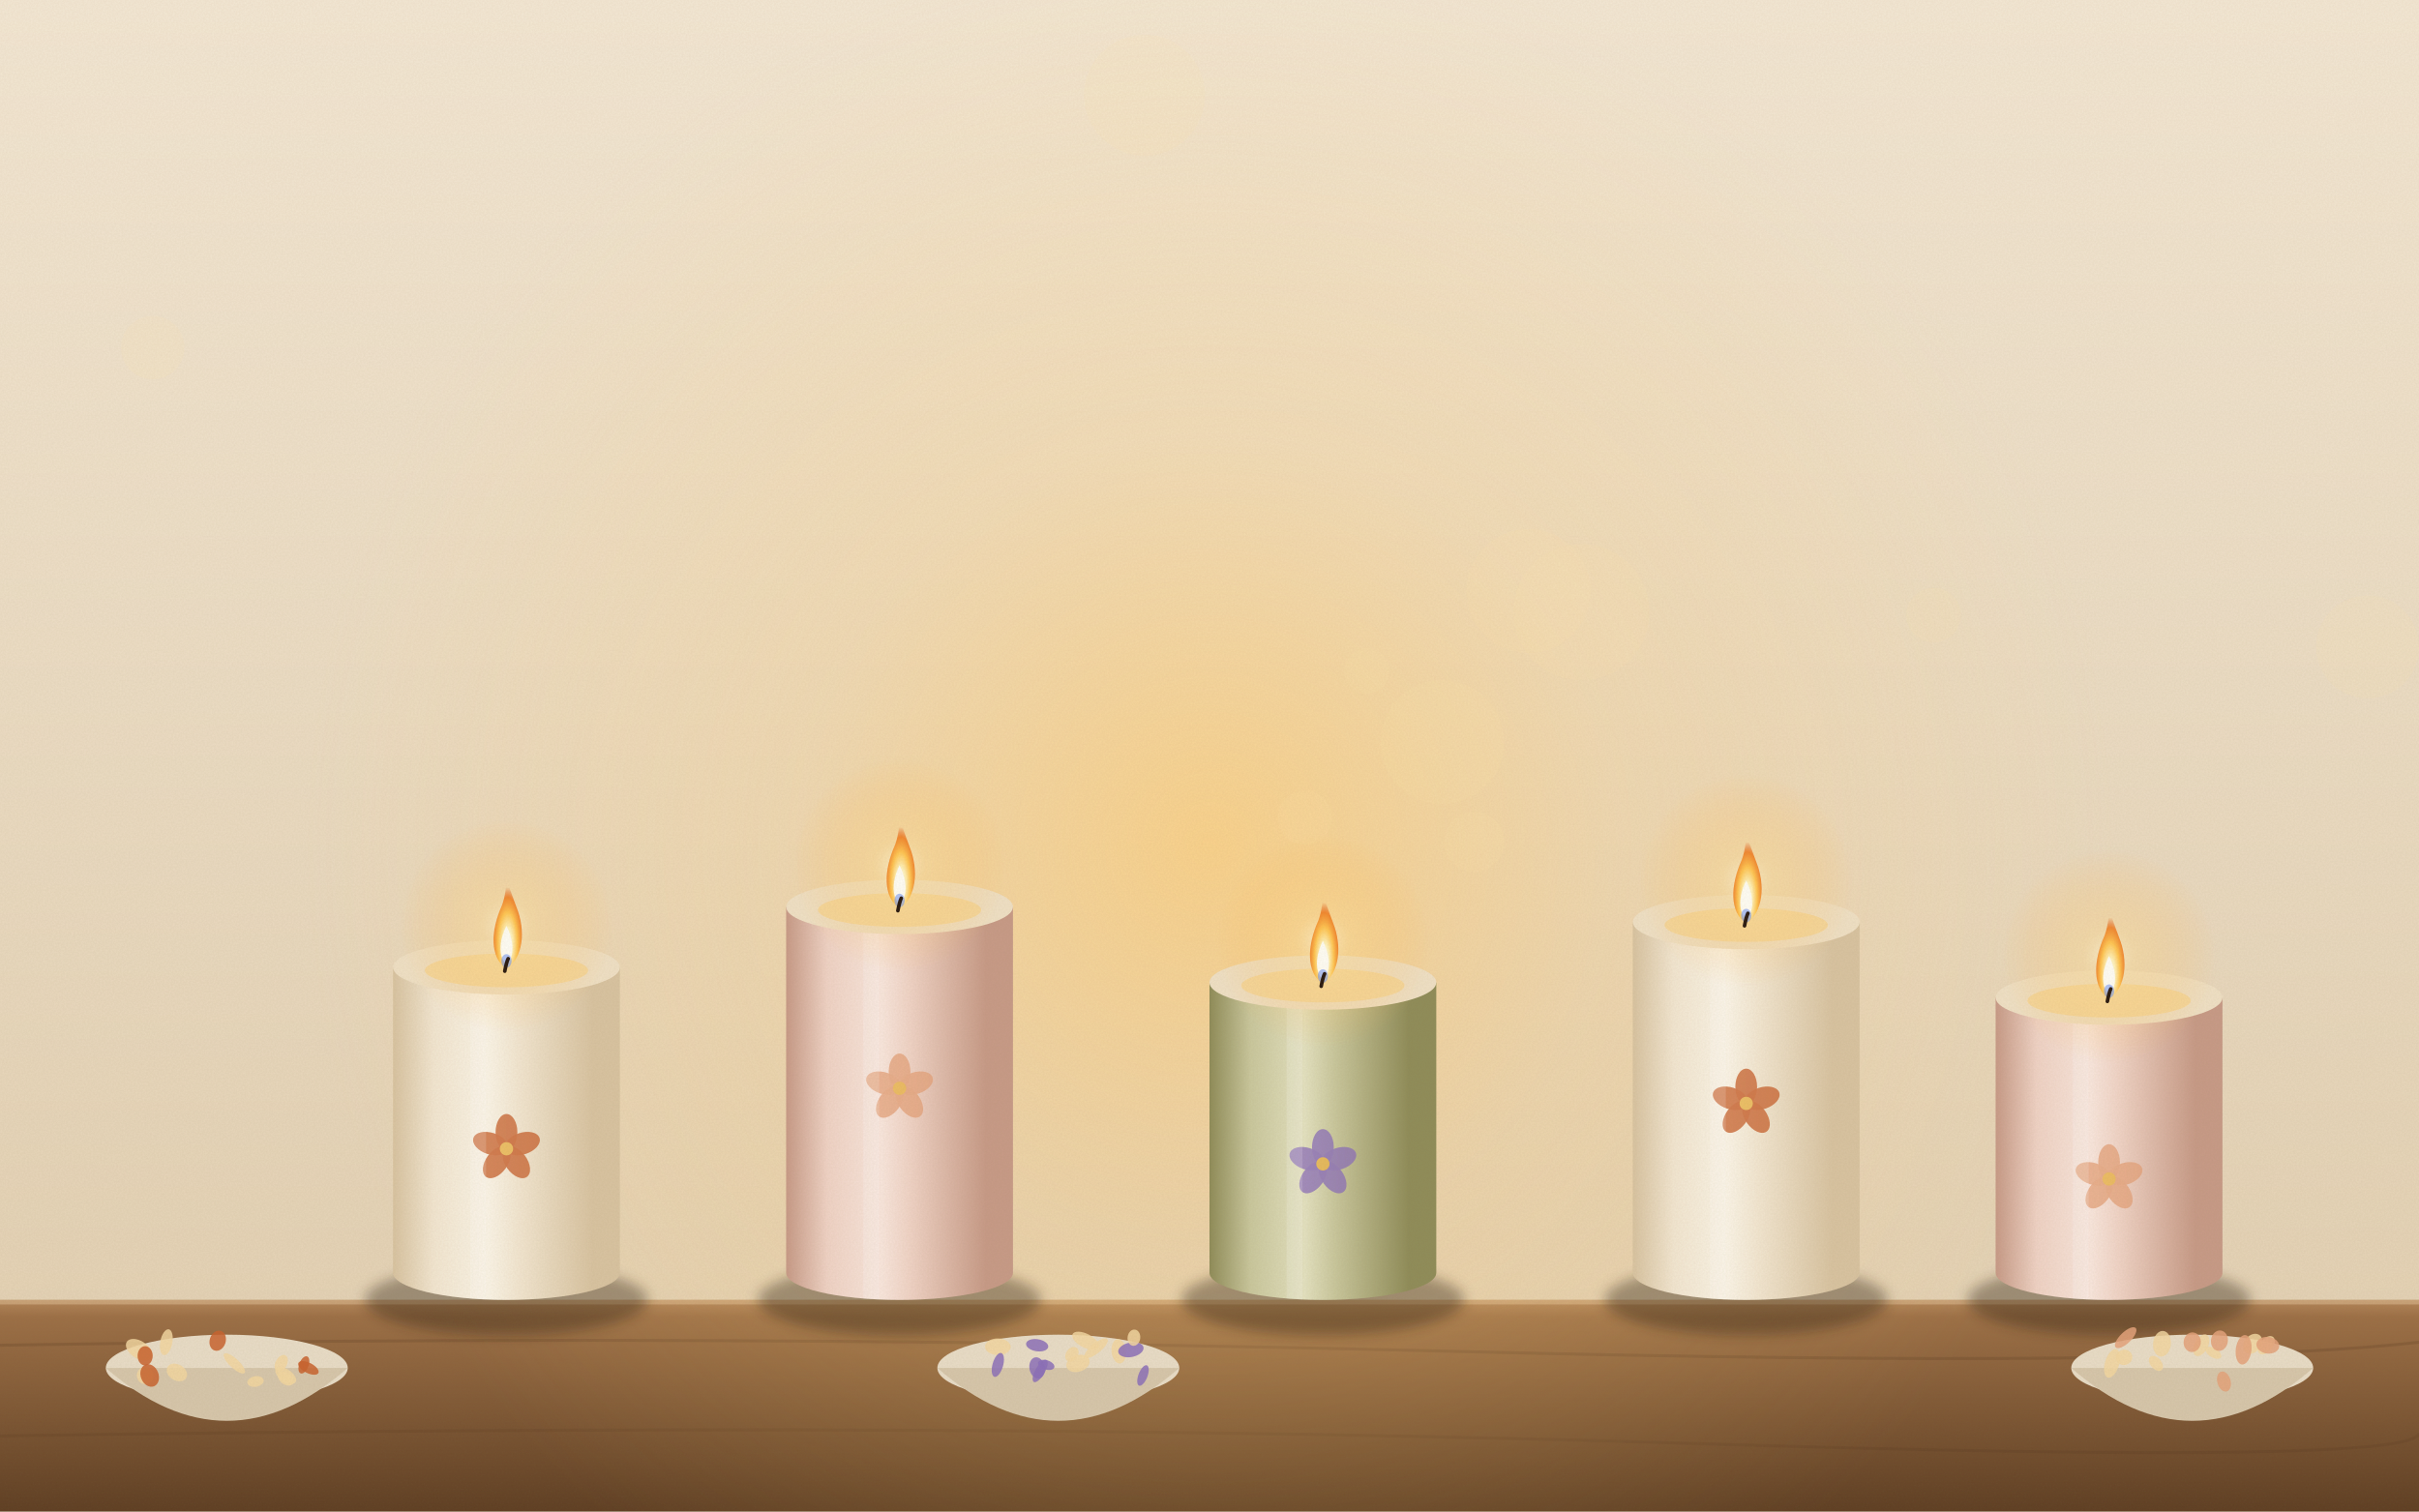
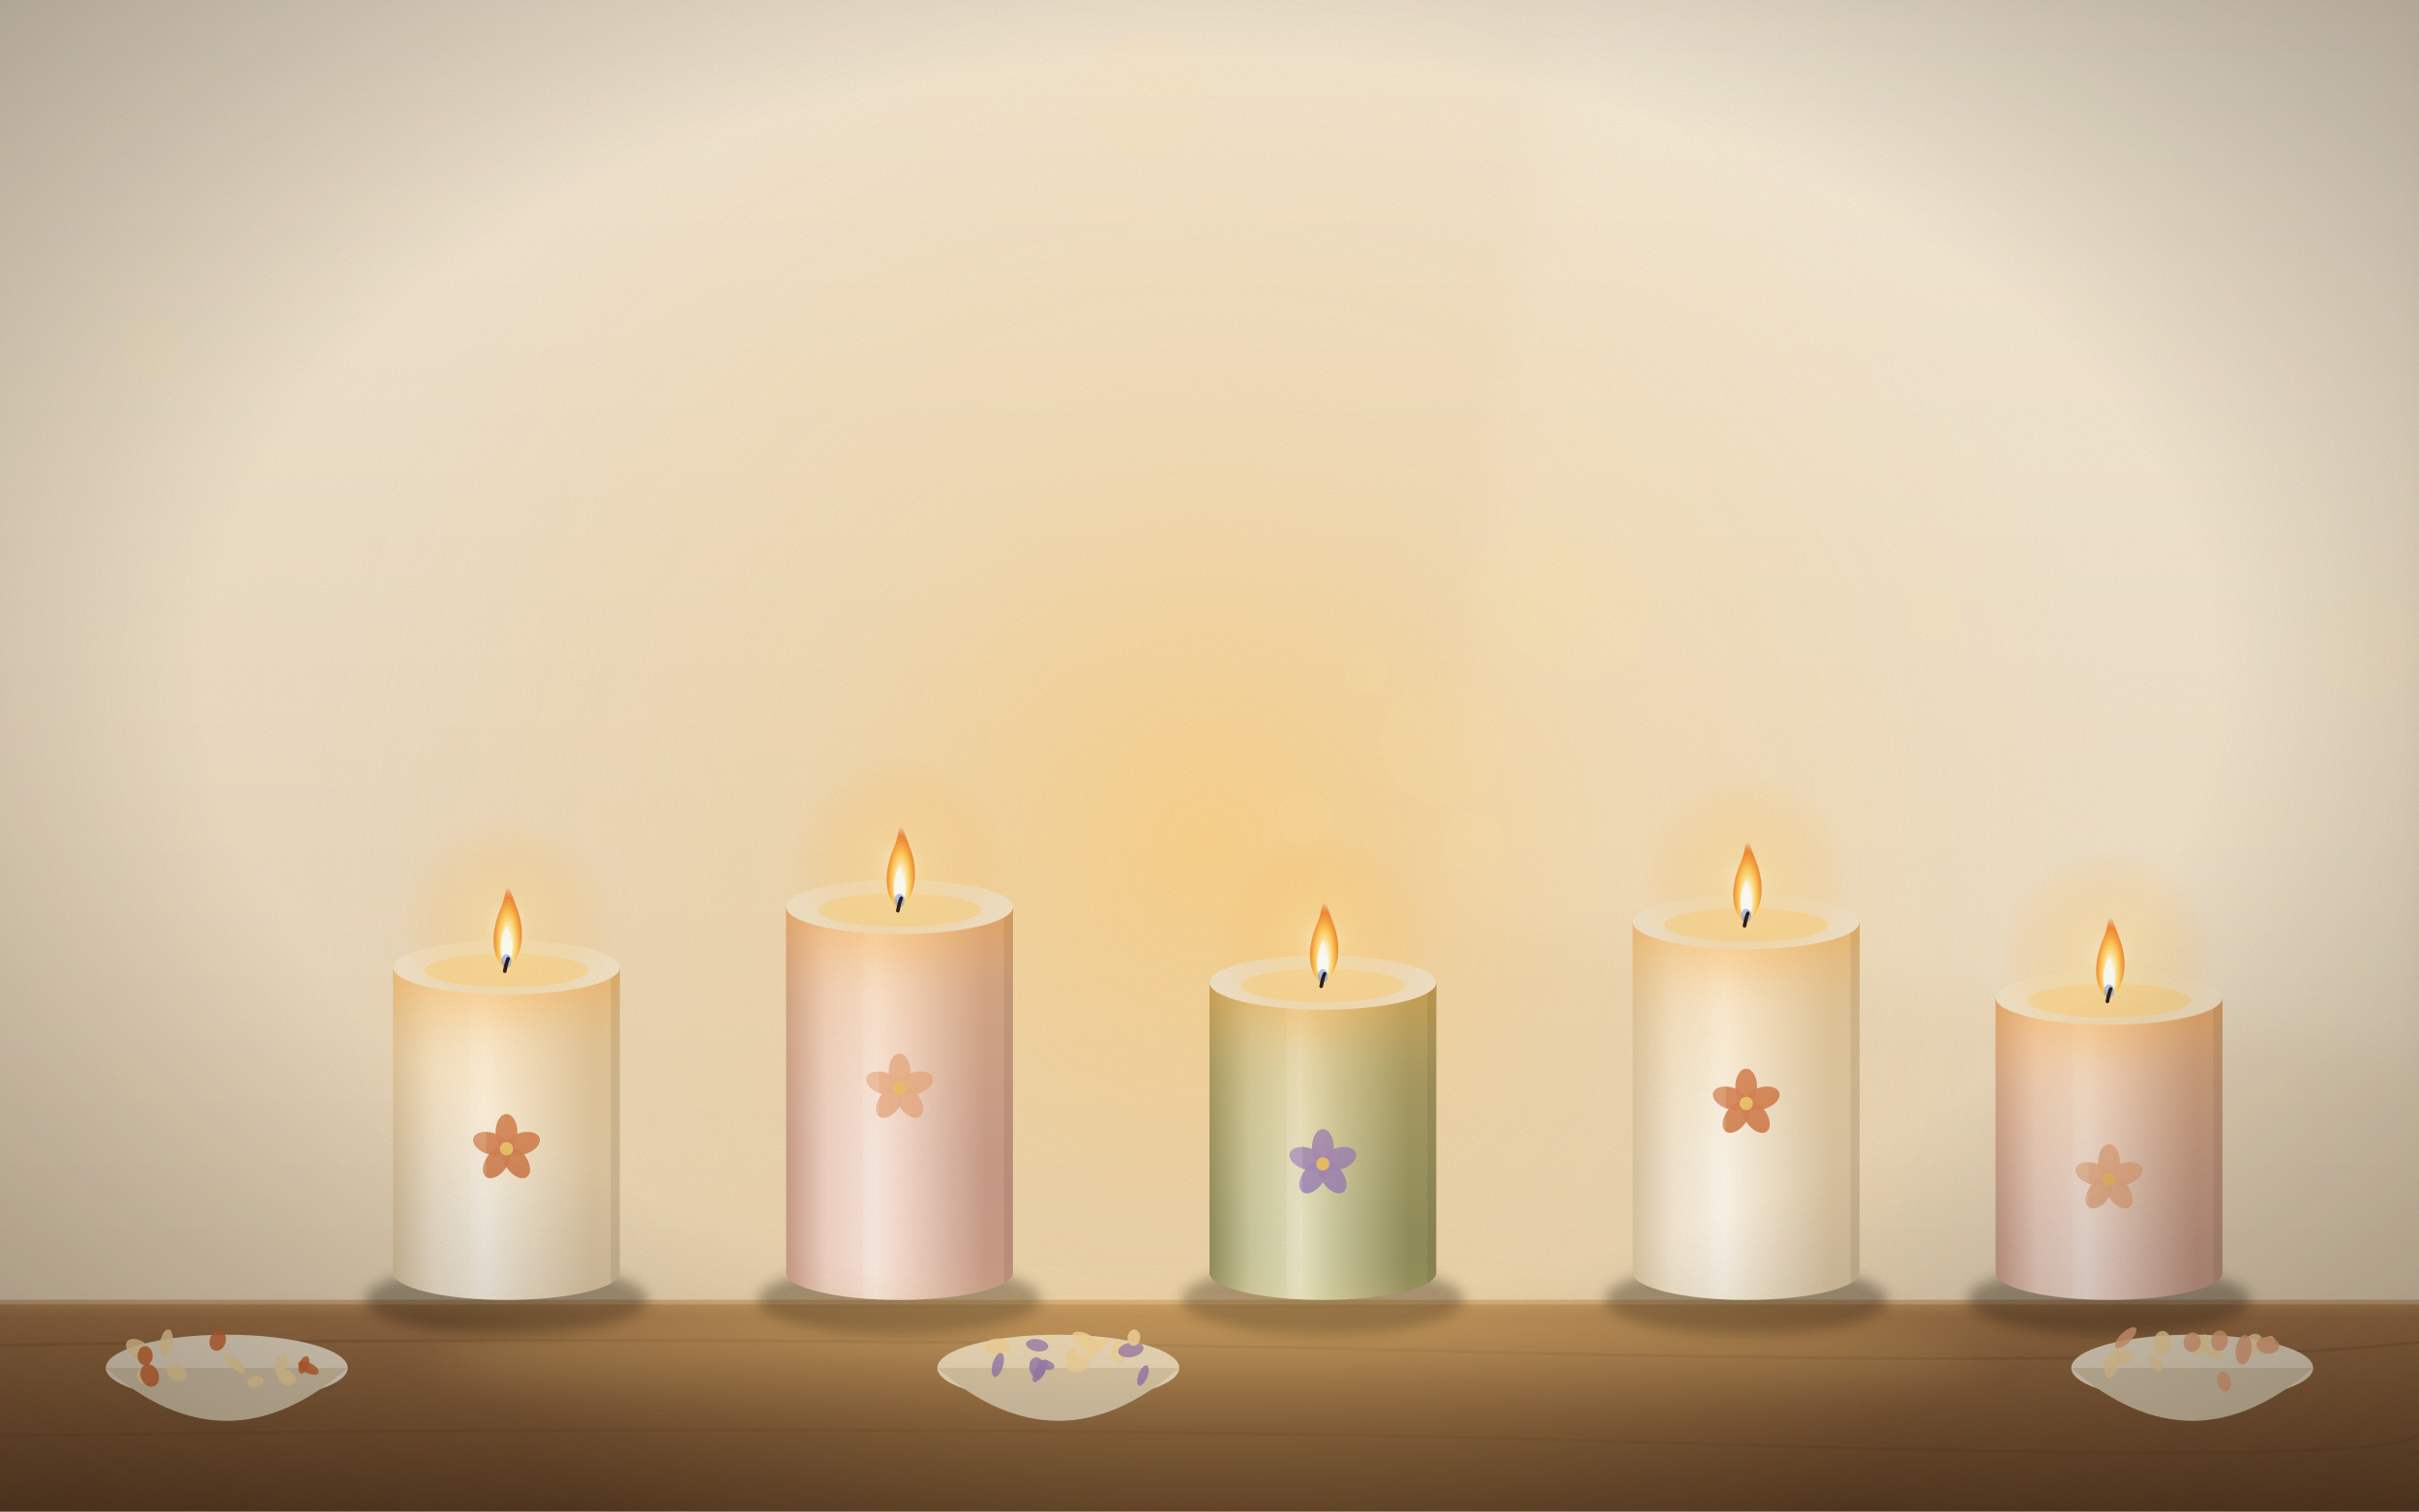
<svg xmlns="http://www.w3.org/2000/svg" viewBox="0 0 1600 1000" width="1600" height="1000" preserveAspectRatio="xMidYMid slice">
  <defs>
    <linearGradient id="bg21" x1="0" y1="0" x2="0" y2="1">
      <stop offset="0" stop-color="#f3e7d3" />
      <stop offset="1" stop-color="#e2cfb0" />
    </linearGradient>
    <radialGradient id="warm21" cx="0.5" cy="0.5" r="0.5">
      <stop offset="0" stop-color="#ffcf7a" stop-opacity="0.75" />
      <stop offset="0.45" stop-color="#ffcf7a" stop-opacity="0.22" />
      <stop offset="1" stop-color="#ffcf7a" stop-opacity="0" />
    </radialGradient>
    <linearGradient id="wood21" x1="0" y1="0" x2="0" y2="1">
      <stop offset="0" stop-color="#b48659" />
      <stop offset="0.08" stop-color="#9c6f45" />
      <stop offset="1" stop-color="#5e3e22" />
    </linearGradient>
    <radialGradient id="flame21" cx="0.5" cy="0.72" r="0.62">
      <stop offset="0" stop-color="#fffdf2" />
      <stop offset="0.28" stop-color="#fff1b8" />
      <stop offset="0.55" stop-color="#ffc552" />
      <stop offset="0.82" stop-color="#f07a1c" stop-opacity="0.85" />
      <stop offset="1" stop-color="#d9480f" stop-opacity="0" />
    </radialGradient>
    <radialGradient id="halo21" cx="0.5" cy="0.5" r="0.5">
      <stop offset="0" stop-color="#fff6d8" stop-opacity="0.95" />
      <stop offset="0.25" stop-color="#ffd98a" stop-opacity="0.5" />
      <stop offset="1" stop-color="#ffb347" stop-opacity="0" />
    </radialGradient>
+     <linearGradient id="waxglow21" x1="0" y1="0" x2="0" y2="1">
+       <stop offset="0" stop-color="#ffb04a" stop-opacity="0.55" />
+       <stop offset="0.35" stop-color="#ffc977" stop-opacity="0.22" />
+       <stop offset="1" stop-color="#ffd9a0" stop-opacity="0" />
+     </linearGradient>
+     <radialGradient id="vig21" cx="0.5" cy="0.45" r="0.75">
+       <stop offset="0.55" stop-color="#000" stop-opacity="0" />
+       <stop offset="1" stop-color="#1e120a" stop-opacity="0.38" />
+     </radialGradient>
+     <linearGradient id="reflect21" x1="0" y1="0" x2="0" y2="1">
+       <stop offset="0" stop-color="#ffd27a" stop-opacity="0.35" />
+       <stop offset="1" stop-color="#ffd27a" stop-opacity="0" />
+     </linearGradient>
    <filter id="soft21" x="-50%" y="-50%" width="200%" height="200%">
      <feGaussianBlur stdDeviation="14" />
    </filter>
    <filter id="blur421" x="-50%" y="-50%" width="200%" height="200%">
      <feGaussianBlur stdDeviation="4" />
    </filter>
    <filter id="grain21">
      <feTurbulence type="fractalNoise" baseFrequency="0.85" numOctaves="2" stitchTiles="stitch" />
      <feColorMatrix values="0 0 0 0 0.25  0 0 0 0 0.17  0 0 0 0 0.1  0 0 0 0.09 0" />
    </filter>
  </defs>
  <rect width="1600" height="1000" fill="url(#bg21)" />
+   <rect x="992.0" y="-50.0" width="800.0" height="700.0" rx="40" fill="#fff8ea" opacity="0.18" filter="url(#soft21)" transform="rotate(8 1280.0 300.0)" />
  <rect x="0" y="860" width="1600" height="140" fill="url(#wood21)" />
  <path d="M0 890 Q480.0 882 960.0 894 T1600 888" stroke="#4a2f19" stroke-opacity="0.18" stroke-width="2" fill="none" />
  <path d="M0 950 Q640.0 940 1120.0 955 T1600 948" stroke="#4a2f19" stroke-opacity="0.14" stroke-width="2" fill="none" />
  <rect x="0" y="860" width="1600" height="3" fill="#d9b68c" opacity="0.6" />
  <defs>
    <linearGradient id="a21" x1="0" y1="0" x2="1" y2="0">
      <stop offset="0" stop-color="#d8c3a0" />
      <stop offset="0.18" stop-color="#f2e6d0" />
      <stop offset="0.42" stop-color="#fbf4e6" />
      <stop offset="0.55" stop-color="#f2e6d0" />
      <stop offset="0.88" stop-color="#d8c3a0" />
      <stop offset="1" stop-color="#d8c3a0" />
    </linearGradient>
    <linearGradient id="b21" x1="0" y1="0" x2="1" y2="0">
      <stop offset="0" stop-color="#c79a86" />
      <stop offset="0.18" stop-color="#efd2c4" />
      <stop offset="0.42" stop-color="#f9e6dc" />
      <stop offset="0.55" stop-color="#efd2c4" />
      <stop offset="0.88" stop-color="#c79a86" />
      <stop offset="1" stop-color="#c79a86" />
    </linearGradient>
    <linearGradient id="c21" x1="0" y1="0" x2="1" y2="0">
      <stop offset="0" stop-color="#8f8c58" />
      <stop offset="0.18" stop-color="#c9c79c" />
      <stop offset="0.42" stop-color="#e3e1bf" />
      <stop offset="0.55" stop-color="#c9c79c" />
      <stop offset="0.88" stop-color="#8f8c58" />
      <stop offset="1" stop-color="#8f8c58" />
    </linearGradient>
  </defs>
  <circle cx="800" cy="560" r="600" fill="url(#warm21)" />
  <circle cx="904" cy="444" r="15" fill="#ffe2a6" opacity="0.12">
    <animate attributeName="opacity" values="0.05;0.2;0.05" dur="8.5s" repeatCount="indefinite" />
  </circle>
  <circle cx="1011" cy="391" r="41" fill="#ffe2a6" opacity="0.12">
    <animate attributeName="opacity" values="0.05;0.2;0.05" dur="6.4s" repeatCount="indefinite" />
  </circle>
  <circle cx="1279" cy="407" r="18" fill="#ffe2a6" opacity="0.12">
    <animate attributeName="opacity" values="0.05;0.2;0.05" dur="7.8s" repeatCount="indefinite" />
  </circle>
  <circle cx="954" cy="491" r="41" fill="#ffe2a6" opacity="0.12">
    <animate attributeName="opacity" values="0.05;0.2;0.05" dur="7.6s" repeatCount="indefinite" />
  </circle>
  <circle cx="975" cy="557" r="20" fill="#ffe2a6" opacity="0.12">
    <animate attributeName="opacity" values="0.05;0.2;0.05" dur="5.7s" repeatCount="indefinite" />
  </circle>
  <circle cx="1046" cy="405" r="45" fill="#ffe2a6" opacity="0.12">
    <animate attributeName="opacity" values="0.05;0.2;0.05" dur="7.9s" repeatCount="indefinite" />
  </circle>
  <circle cx="863" cy="541" r="18" fill="#ffe2a6" opacity="0.12">
    <animate attributeName="opacity" values="0.05;0.2;0.05" dur="6.0s" repeatCount="indefinite" />
  </circle>
  <circle cx="1566" cy="428" r="34" fill="#ffe2a6" opacity="0.12">
    <animate attributeName="opacity" values="0.05;0.2;0.05" dur="7.1s" repeatCount="indefinite" />
  </circle>
  <circle cx="101" cy="230" r="21" fill="#ffe2a6" opacity="0.12">
    <animate attributeName="opacity" values="0.05;0.2;0.05" dur="6.0s" repeatCount="indefinite" />
  </circle>
  <circle cx="757" cy="63" r="40" fill="#ffe2a6" opacity="0.12">
    <animate attributeName="opacity" values="0.05;0.2;0.05" dur="5.6s" repeatCount="indefinite" />
  </circle>
  <clipPath id="clip21_260_640">
    <path d="M260 640 L260 842.0 A75.0 18.0 0 0 0 410 842.0 L410 640 Z" />
  </clipPath>
  <ellipse cx="335.0" cy="860" rx="93.75" ry="23.4" fill="#2b1a0e" opacity="0.38" filter="url(#blur421)" />
  <path d="M260 640 L260 842.0 A75.0 18.0 0 0 0 410 842.0 L410 640 Z" fill="url(#a21)" />
  <g clip-path="url(#clip21_260_640)">
    <g transform="translate(335 760) rotate(0)">
      <ellipse cx="0" cy="-11.0" rx="7.2" ry="12.0" fill="#c8612d" transform="rotate(0)" opacity="0.92" />
      <ellipse cx="0" cy="-11.0" rx="7.2" ry="12.0" fill="#c8612d" transform="rotate(72)" opacity="0.92" />
      <ellipse cx="0" cy="-11.0" rx="7.2" ry="12.0" fill="#c8612d" transform="rotate(144)" opacity="0.92" />
      <ellipse cx="0" cy="-11.0" rx="7.2" ry="12.0" fill="#c8612d" transform="rotate(216)" opacity="0.92" />
      <ellipse cx="0" cy="-11.0" rx="7.2" ry="12.0" fill="#c8612d" transform="rotate(288)" opacity="0.92" />
      <circle r="4.4" fill="#e9b44c" />
    </g>
    <rect x="260" y="640" width="150" height="220" fill="url(#a21)" opacity="0.18" />
    <rect x="311.0" y="640" width="10.5" height="220" fill="#fff" opacity="0.16" />
+     <rect x="260" y="640" width="150" height="165.0" fill="url(#waxglow21)">
+       <animate attributeName="opacity" values="0.85;1;0.9;1;0.85" dur="3.1s" begin="0.00s" repeatCount="indefinite" />
+     </rect>
+     <rect x="404" y="640" width="6" height="220" fill="#3b2412" opacity="0.10" />
  </g>
  <ellipse cx="335.0" cy="640" rx="75.0" ry="18.0" fill="#efe0c4" />
  <ellipse cx="335.0" cy="642" rx="54.0" ry="11.16" fill="#f6d79a" opacity="0.9">
    <animate attributeName="opacity" values="0.8;1;0.85;0.95;0.8" dur="3.1s" begin="0.00s" repeatCount="indefinite" />
  </ellipse>
  <g transform="translate(335.0 638) scale(0.75)">
    <circle cx="0" cy="-34" r="95" fill="url(#halo21)" opacity="0.8">
      <animate attributeName="opacity" values="0.7;0.95;0.78;0.9;0.7" dur="3.1s" begin="0.00s" repeatCount="indefinite" />
      <animate attributeName="r" values="92;100;95;98;92" dur="3.1s" begin="0.00s" repeatCount="indefinite" />
    </circle>
    <g>
      <animateTransform attributeName="transform" type="skewX" values="0;3;-2.5;1.5;-1;0" dur="2.6s" begin="0.00s" repeatCount="indefinite" />
      <g>
        <animateTransform attributeName="transform" type="scale" values="1 1;0.96 1.07;1.03 0.95;0.98 1.04;1 1" dur="1.7s" begin="0.00s" repeatCount="indefinite" />
        <path d="M0 4 C-15 -6 -14 -30 -4 -52 C-1 -60 0 -70 0 -76 C3 -66 6 -58 9 -50 C17 -30 15 -6 0 4 Z" fill="url(#flame21)" />
        <path d="M0 0 C-7 -6 -7 -20 0 -34 C7 -20 7 -6 0 0 Z" fill="#fffef6" opacity="0.92" />
        <ellipse cx="0" cy="-3" rx="4.5" ry="6" fill="#6d8ff0" opacity="0.55" />
      </g>
    </g>
    <path d="M-1.5 6 Q0 -2 1.5 -5" stroke="#2a1a10" stroke-width="3.2" stroke-linecap="round" fill="none" />
  </g>
  <clipPath id="clip21_520_600">
    <path d="M520 600 L520 842.0 A75.0 18.0 0 0 0 670 842.0 L670 600 Z" />
  </clipPath>
  <ellipse cx="595.0" cy="860" rx="93.75" ry="23.4" fill="#2b1a0e" opacity="0.38" filter="url(#blur421)" />
  <path d="M520 600 L520 842.0 A75.0 18.0 0 0 0 670 842.0 L670 600 Z" fill="url(#b21)" />
  <g clip-path="url(#clip21_520_600)">
    <g transform="translate(595 720) rotate(0)">
      <ellipse cx="0" cy="-11.0" rx="7.2" ry="12.0" fill="#e4a27a" transform="rotate(0)" opacity="0.92" />
      <ellipse cx="0" cy="-11.0" rx="7.2" ry="12.0" fill="#e4a27a" transform="rotate(72)" opacity="0.92" />
      <ellipse cx="0" cy="-11.0" rx="7.2" ry="12.0" fill="#e4a27a" transform="rotate(144)" opacity="0.92" />
      <ellipse cx="0" cy="-11.0" rx="7.2" ry="12.0" fill="#e4a27a" transform="rotate(216)" opacity="0.92" />
      <ellipse cx="0" cy="-11.0" rx="7.2" ry="12.0" fill="#e4a27a" transform="rotate(288)" opacity="0.92" />
      <circle r="4.4" fill="#e9b44c" />
    </g>
    <rect x="520" y="600" width="150" height="260" fill="url(#b21)" opacity="0.18" />
    <rect x="571.0" y="600" width="10.5" height="260" fill="#fff" opacity="0.16" />
+     <rect x="520" y="600" width="150" height="165.0" fill="url(#waxglow21)">
+       <animate attributeName="opacity" values="0.85;1;0.9;1;0.85" dur="3.1s" begin="0.37s" repeatCount="indefinite" />
+     </rect>
+     <rect x="664" y="600" width="6" height="260" fill="#3b2412" opacity="0.10" />
  </g>
  <ellipse cx="595.0" cy="600" rx="75.0" ry="18.0" fill="#efe0c4" />
  <ellipse cx="595.0" cy="602" rx="54.0" ry="11.16" fill="#f6d79a" opacity="0.9">
    <animate attributeName="opacity" values="0.8;1;0.85;0.95;0.8" dur="3.1s" begin="0.37s" repeatCount="indefinite" />
  </ellipse>
  <g transform="translate(595.0 598) scale(0.75)">
    <circle cx="0" cy="-34" r="95" fill="url(#halo21)" opacity="0.8">
      <animate attributeName="opacity" values="0.7;0.95;0.78;0.9;0.7" dur="3.1s" begin="0.37s" repeatCount="indefinite" />
      <animate attributeName="r" values="92;100;95;98;92" dur="3.1s" begin="0.37s" repeatCount="indefinite" />
    </circle>
    <g>
      <animateTransform attributeName="transform" type="skewX" values="0;3;-2.5;1.5;-1;0" dur="2.6s" begin="0.37s" repeatCount="indefinite" />
      <g>
        <animateTransform attributeName="transform" type="scale" values="1 1;0.96 1.07;1.03 0.95;0.98 1.04;1 1" dur="1.7s" begin="0.37s" repeatCount="indefinite" />
        <path d="M0 4 C-15 -6 -14 -30 -4 -52 C-1 -60 0 -70 0 -76 C3 -66 6 -58 9 -50 C17 -30 15 -6 0 4 Z" fill="url(#flame21)" />
        <path d="M0 0 C-7 -6 -7 -20 0 -34 C7 -20 7 -6 0 0 Z" fill="#fffef6" opacity="0.92" />
        <ellipse cx="0" cy="-3" rx="4.5" ry="6" fill="#6d8ff0" opacity="0.55" />
      </g>
    </g>
    <path d="M-1.5 6 Q0 -2 1.5 -5" stroke="#2a1a10" stroke-width="3.2" stroke-linecap="round" fill="none" />
  </g>
  <clipPath id="clip21_800_650">
    <path d="M800 650 L800 842.0 A75.0 18.0 0 0 0 950 842.0 L950 650 Z" />
  </clipPath>
  <ellipse cx="875.0" cy="860" rx="93.75" ry="23.4" fill="#2b1a0e" opacity="0.38" filter="url(#blur421)" />
  <path d="M800 650 L800 842.0 A75.0 18.0 0 0 0 950 842.0 L950 650 Z" fill="url(#c21)" />
  <g clip-path="url(#clip21_800_650)">
    <g transform="translate(875 770) rotate(0)">
      <ellipse cx="0" cy="-11.0" rx="7.2" ry="12.0" fill="#8b6fb8" transform="rotate(0)" opacity="0.92" />
      <ellipse cx="0" cy="-11.0" rx="7.2" ry="12.0" fill="#8b6fb8" transform="rotate(72)" opacity="0.92" />
      <ellipse cx="0" cy="-11.0" rx="7.2" ry="12.0" fill="#8b6fb8" transform="rotate(144)" opacity="0.92" />
      <ellipse cx="0" cy="-11.0" rx="7.2" ry="12.0" fill="#8b6fb8" transform="rotate(216)" opacity="0.92" />
      <ellipse cx="0" cy="-11.0" rx="7.2" ry="12.0" fill="#8b6fb8" transform="rotate(288)" opacity="0.92" />
      <circle r="4.4" fill="#e9b44c" />
    </g>
    <rect x="800" y="650" width="150" height="210" fill="url(#c21)" opacity="0.18" />
    <rect x="851.0" y="650" width="10.5" height="210" fill="#fff" opacity="0.16" />
+     <rect x="800" y="650" width="150" height="165.0" fill="url(#waxglow21)">
+       <animate attributeName="opacity" values="0.85;1;0.9;1;0.85" dur="3.1s" begin="0.74s" repeatCount="indefinite" />
+     </rect>
+     <rect x="944" y="650" width="6" height="210" fill="#3b2412" opacity="0.10" />
  </g>
  <ellipse cx="875.0" cy="650" rx="75.0" ry="18.0" fill="#efe0c4" />
  <ellipse cx="875.0" cy="652" rx="54.0" ry="11.16" fill="#f6d79a" opacity="0.9">
    <animate attributeName="opacity" values="0.8;1;0.85;0.95;0.8" dur="3.1s" begin="0.74s" repeatCount="indefinite" />
  </ellipse>
  <g transform="translate(875.0 648) scale(0.75)">
    <circle cx="0" cy="-34" r="95" fill="url(#halo21)" opacity="0.8">
      <animate attributeName="opacity" values="0.7;0.95;0.78;0.9;0.7" dur="3.1s" begin="0.74s" repeatCount="indefinite" />
      <animate attributeName="r" values="92;100;95;98;92" dur="3.1s" begin="0.74s" repeatCount="indefinite" />
    </circle>
    <g>
      <animateTransform attributeName="transform" type="skewX" values="0;3;-2.5;1.5;-1;0" dur="2.6s" begin="0.74s" repeatCount="indefinite" />
      <g>
        <animateTransform attributeName="transform" type="scale" values="1 1;0.96 1.07;1.03 0.95;0.98 1.04;1 1" dur="1.7s" begin="0.74s" repeatCount="indefinite" />
        <path d="M0 4 C-15 -6 -14 -30 -4 -52 C-1 -60 0 -70 0 -76 C3 -66 6 -58 9 -50 C17 -30 15 -6 0 4 Z" fill="url(#flame21)" />
        <path d="M0 0 C-7 -6 -7 -20 0 -34 C7 -20 7 -6 0 0 Z" fill="#fffef6" opacity="0.92" />
        <ellipse cx="0" cy="-3" rx="4.5" ry="6" fill="#6d8ff0" opacity="0.55" />
      </g>
    </g>
    <path d="M-1.5 6 Q0 -2 1.5 -5" stroke="#2a1a10" stroke-width="3.2" stroke-linecap="round" fill="none" />
  </g>
  <clipPath id="clip21_1080_610">
    <path d="M1080 610 L1080 842.0 A75.0 18.0 0 0 0 1230 842.0 L1230 610 Z" />
  </clipPath>
  <ellipse cx="1155.0" cy="860" rx="93.75" ry="23.4" fill="#2b1a0e" opacity="0.38" filter="url(#blur421)" />
  <path d="M1080 610 L1080 842.0 A75.0 18.0 0 0 0 1230 842.0 L1230 610 Z" fill="url(#a21)" />
  <g clip-path="url(#clip21_1080_610)">
    <g transform="translate(1155 730) rotate(0)">
      <ellipse cx="0" cy="-11.0" rx="7.2" ry="12.0" fill="#c8612d" transform="rotate(0)" opacity="0.92" />
      <ellipse cx="0" cy="-11.0" rx="7.2" ry="12.0" fill="#c8612d" transform="rotate(72)" opacity="0.92" />
      <ellipse cx="0" cy="-11.0" rx="7.2" ry="12.0" fill="#c8612d" transform="rotate(144)" opacity="0.92" />
      <ellipse cx="0" cy="-11.0" rx="7.2" ry="12.0" fill="#c8612d" transform="rotate(216)" opacity="0.92" />
      <ellipse cx="0" cy="-11.0" rx="7.2" ry="12.0" fill="#c8612d" transform="rotate(288)" opacity="0.92" />
      <circle r="4.4" fill="#e9b44c" />
    </g>
    <rect x="1080" y="610" width="150" height="250" fill="url(#a21)" opacity="0.18" />
    <rect x="1131.0" y="610" width="10.5" height="250" fill="#fff" opacity="0.16" />
+     <rect x="1080" y="610" width="150" height="165.0" fill="url(#waxglow21)">
+       <animate attributeName="opacity" values="0.85;1;0.9;1;0.85" dur="3.1s" begin="1.11s" repeatCount="indefinite" />
+     </rect>
+     <rect x="1224" y="610" width="6" height="250" fill="#3b2412" opacity="0.10" />
  </g>
  <ellipse cx="1155.0" cy="610" rx="75.0" ry="18.0" fill="#efe0c4" />
  <ellipse cx="1155.0" cy="612" rx="54.0" ry="11.16" fill="#f6d79a" opacity="0.9">
    <animate attributeName="opacity" values="0.8;1;0.85;0.95;0.8" dur="3.1s" begin="1.11s" repeatCount="indefinite" />
  </ellipse>
  <g transform="translate(1155.0 608) scale(0.75)">
    <circle cx="0" cy="-34" r="95" fill="url(#halo21)" opacity="0.8">
      <animate attributeName="opacity" values="0.7;0.95;0.78;0.9;0.7" dur="3.1s" begin="1.11s" repeatCount="indefinite" />
      <animate attributeName="r" values="92;100;95;98;92" dur="3.1s" begin="1.11s" repeatCount="indefinite" />
    </circle>
    <g>
      <animateTransform attributeName="transform" type="skewX" values="0;3;-2.5;1.5;-1;0" dur="2.6s" begin="1.11s" repeatCount="indefinite" />
      <g>
        <animateTransform attributeName="transform" type="scale" values="1 1;0.96 1.07;1.03 0.95;0.98 1.04;1 1" dur="1.7s" begin="1.11s" repeatCount="indefinite" />
        <path d="M0 4 C-15 -6 -14 -30 -4 -52 C-1 -60 0 -70 0 -76 C3 -66 6 -58 9 -50 C17 -30 15 -6 0 4 Z" fill="url(#flame21)" />
        <path d="M0 0 C-7 -6 -7 -20 0 -34 C7 -20 7 -6 0 0 Z" fill="#fffef6" opacity="0.92" />
        <ellipse cx="0" cy="-3" rx="4.5" ry="6" fill="#6d8ff0" opacity="0.55" />
      </g>
    </g>
    <path d="M-1.5 6 Q0 -2 1.5 -5" stroke="#2a1a10" stroke-width="3.2" stroke-linecap="round" fill="none" />
  </g>
  <clipPath id="clip21_1320_660">
    <path d="M1320 660 L1320 842.0 A75.0 18.0 0 0 0 1470 842.0 L1470 660 Z" />
  </clipPath>
  <ellipse cx="1395.0" cy="860" rx="93.75" ry="23.4" fill="#2b1a0e" opacity="0.38" filter="url(#blur421)" />
  <path d="M1320 660 L1320 842.0 A75.0 18.0 0 0 0 1470 842.0 L1470 660 Z" fill="url(#b21)" />
  <g clip-path="url(#clip21_1320_660)">
    <g transform="translate(1395 780) rotate(0)">
      <ellipse cx="0" cy="-11.0" rx="7.2" ry="12.0" fill="#e4a27a" transform="rotate(0)" opacity="0.92" />
      <ellipse cx="0" cy="-11.0" rx="7.2" ry="12.0" fill="#e4a27a" transform="rotate(72)" opacity="0.92" />
      <ellipse cx="0" cy="-11.0" rx="7.2" ry="12.0" fill="#e4a27a" transform="rotate(144)" opacity="0.92" />
      <ellipse cx="0" cy="-11.0" rx="7.2" ry="12.0" fill="#e4a27a" transform="rotate(216)" opacity="0.92" />
      <ellipse cx="0" cy="-11.0" rx="7.2" ry="12.0" fill="#e4a27a" transform="rotate(288)" opacity="0.92" />
      <circle r="4.4" fill="#e9b44c" />
    </g>
    <rect x="1320" y="660" width="150" height="200" fill="url(#b21)" opacity="0.18" />
    <rect x="1371.0" y="660" width="10.5" height="200" fill="#fff" opacity="0.16" />
+     <rect x="1320" y="660" width="150" height="165.0" fill="url(#waxglow21)">
+       <animate attributeName="opacity" values="0.85;1;0.9;1;0.85" dur="3.1s" begin="1.48s" repeatCount="indefinite" />
+     </rect>
+     <rect x="1464" y="660" width="6" height="200" fill="#3b2412" opacity="0.10" />
  </g>
  <ellipse cx="1395.0" cy="660" rx="75.0" ry="18.0" fill="#efe0c4" />
  <ellipse cx="1395.0" cy="662" rx="54.0" ry="11.16" fill="#f6d79a" opacity="0.9">
    <animate attributeName="opacity" values="0.8;1;0.85;0.95;0.8" dur="3.1s" begin="1.48s" repeatCount="indefinite" />
  </ellipse>
  <g transform="translate(1395.0 658) scale(0.75)">
    <circle cx="0" cy="-34" r="95" fill="url(#halo21)" opacity="0.8">
      <animate attributeName="opacity" values="0.7;0.95;0.78;0.9;0.7" dur="3.1s" begin="1.48s" repeatCount="indefinite" />
      <animate attributeName="r" values="92;100;95;98;92" dur="3.1s" begin="1.48s" repeatCount="indefinite" />
    </circle>
    <g>
      <animateTransform attributeName="transform" type="skewX" values="0;3;-2.5;1.5;-1;0" dur="2.6s" begin="1.48s" repeatCount="indefinite" />
      <g>
        <animateTransform attributeName="transform" type="scale" values="1 1;0.96 1.07;1.03 0.95;0.98 1.04;1 1" dur="1.7s" begin="1.48s" repeatCount="indefinite" />
        <path d="M0 4 C-15 -6 -14 -30 -4 -52 C-1 -60 0 -70 0 -76 C3 -66 6 -58 9 -50 C17 -30 15 -6 0 4 Z" fill="url(#flame21)" />
        <path d="M0 0 C-7 -6 -7 -20 0 -34 C7 -20 7 -6 0 0 Z" fill="#fffef6" opacity="0.92" />
        <ellipse cx="0" cy="-3" rx="4.5" ry="6" fill="#6d8ff0" opacity="0.55" />
      </g>
    </g>
    <path d="M-1.5 6 Q0 -2 1.5 -5" stroke="#2a1a10" stroke-width="3.2" stroke-linecap="round" fill="none" />
  </g>
  <ellipse cx="150" cy="905" rx="80" ry="22" fill="#e8dcc6" />
  <path d="M70 905 Q150 975 230 905" fill="#d6c6aa" />
  <ellipse cx="189" cy="912" rx="5.9" ry="3.9" fill="#f2d6a0" transform="rotate(37 189 912)" opacity="0.85" />
  <ellipse cx="110" cy="888" rx="8.7" ry="4.0" fill="#f2d6a0" transform="rotate(101 110 888)" opacity="0.85" />
  <ellipse cx="96" cy="910" rx="5.7" ry="5.5" fill="#f2d6a0" transform="rotate(95 96 910)" opacity="0.85" />
  <ellipse cx="204" cy="905" rx="7.4" ry="3.4" fill="#c8612d" transform="rotate(27 204 905)" opacity="0.85" />
  <ellipse cx="186" cy="902" rx="6.0" ry="3.8" fill="#f2d6a0" transform="rotate(118 186 902)" opacity="0.85" />
  <ellipse cx="155" cy="902" rx="9.3" ry="3.1" fill="#f2d6a0" transform="rotate(43 155 902)" opacity="0.85" />
  <ellipse cx="117" cy="908" rx="7.2" ry="5.3" fill="#f2d6a0" transform="rotate(30 117 908)" opacity="0.85" />
  <ellipse cx="92" cy="893" rx="9.7" ry="5.8" fill="#f2d6a0" transform="rotate(33 92 893)" opacity="0.85" />
  <ellipse cx="99" cy="910" rx="7.7" ry="5.9" fill="#c8612d" transform="rotate(68 99 910)" opacity="0.85" />
  <ellipse cx="144" cy="887" rx="6.8" ry="5.3" fill="#c8612d" transform="rotate(108 144 887)" opacity="0.85" />
  <ellipse cx="169" cy="914" rx="5.5" ry="3.5" fill="#f2d6a0" transform="rotate(170 169 914)" opacity="0.85" />
  <ellipse cx="189" cy="910" rx="7.9" ry="4.1" fill="#f2d6a0" transform="rotate(34 189 910)" opacity="0.85" />
  <ellipse cx="201" cy="903" rx="6.0" ry="3.1" fill="#c8612d" transform="rotate(111 201 903)" opacity="0.85" />
  <ellipse cx="96" cy="897" rx="6.4" ry="5.0" fill="#c8612d" transform="rotate(90 96 897)" opacity="0.85" />
  <ellipse cx="700" cy="905" rx="80" ry="22" fill="#e8dcc6" />
  <path d="M620 905 Q700 975 780 905" fill="#d6c6aa" />
  <ellipse cx="660" cy="891" rx="8.5" ry="5.5" fill="#f2d6a0" transform="rotate(1 660 891)" opacity="0.85" />
  <ellipse cx="713" cy="902" rx="7.9" ry="5.5" fill="#f2d6a0" transform="rotate(162 713 902)" opacity="0.85" />
  <ellipse cx="740" cy="894" rx="8.1" ry="4.8" fill="#f2d6a0" transform="rotate(84 740 894)" opacity="0.85" />
  <ellipse cx="725" cy="892" rx="9.6" ry="3.3" fill="#f2d6a0" transform="rotate(141 725 892)" opacity="0.85" />
  <ellipse cx="688" cy="907" rx="8.4" ry="3.1" fill="#8b6fb8" transform="rotate(120 688 907)" opacity="0.85" />
  <ellipse cx="718" cy="887" rx="9.6" ry="4.6" fill="#f2d6a0" transform="rotate(27 718 887)" opacity="0.85" />
  <ellipse cx="686" cy="905" rx="7.1" ry="5.1" fill="#8b6fb8" transform="rotate(79 686 905)" opacity="0.85" />
  <ellipse cx="709" cy="896" rx="5.3" ry="3.9" fill="#f2d6a0" transform="rotate(125 709 896)" opacity="0.85" />
  <ellipse cx="660" cy="903" rx="8.2" ry="3.5" fill="#8b6fb8" transform="rotate(106 660 903)" opacity="0.85" />
  <ellipse cx="756" cy="910" rx="7.2" ry="3.0" fill="#8b6fb8" transform="rotate(111 756 910)" opacity="0.85" />
  <ellipse cx="748" cy="893" rx="8.5" ry="4.8" fill="#8b6fb8" transform="rotate(169 748 893)" opacity="0.85" />
  <ellipse cx="750" cy="885" rx="5.4" ry="4.2" fill="#f2d6a0" transform="rotate(97 750 885)" opacity="0.85" />
  <ellipse cx="686" cy="890" rx="7.4" ry="4.0" fill="#8b6fb8" transform="rotate(9 686 890)" opacity="0.85" />
  <ellipse cx="692" cy="903" rx="5.6" ry="3.1" fill="#8b6fb8" transform="rotate(17 692 903)" opacity="0.85" />
  <ellipse cx="1450" cy="905" rx="80" ry="22" fill="#e8dcc6" />
  <path d="M1370 905 Q1450 975 1530 905" fill="#d6c6aa" />
  <ellipse cx="1456" cy="890" rx="7.8" ry="4.4" fill="#f2d6a0" transform="rotate(118 1456 890)" opacity="0.85" />
  <ellipse cx="1430" cy="889" rx="8.5" ry="5.9" fill="#f2d6a0" transform="rotate(96 1430 889)" opacity="0.85" />
  <ellipse cx="1471" cy="914" rx="6.8" ry="4.4" fill="#e4a27a" transform="rotate(74 1471 914)" opacity="0.85" />
  <ellipse cx="1397" cy="902" rx="9.8" ry="4.7" fill="#f2d6a0" transform="rotate(107 1397 902)" opacity="0.85" />
  <ellipse cx="1464" cy="895" rx="5.8" ry="3.1" fill="#f2d6a0" transform="rotate(31 1464 895)" opacity="0.85" />
  <ellipse cx="1499" cy="890" rx="7.1" ry="4.2" fill="#f2d6a0" transform="rotate(130 1499 890)" opacity="0.85" />
  <ellipse cx="1490" cy="889" rx="7.3" ry="5.5" fill="#f2d6a0" transform="rotate(131 1490 889)" opacity="0.85" />
  <ellipse cx="1405" cy="898" rx="5.4" ry="5.1" fill="#f2d6a0" transform="rotate(165 1405 898)" opacity="0.85" />
  <ellipse cx="1468" cy="887" rx="6.8" ry="5.6" fill="#e4a27a" transform="rotate(98 1468 887)" opacity="0.85" />
  <ellipse cx="1500" cy="890" rx="7.6" ry="5.5" fill="#e4a27a" transform="rotate(8 1500 890)" opacity="0.85" />
  <ellipse cx="1426" cy="902" rx="5.8" ry="3.6" fill="#f2d6a0" transform="rotate(49 1426 902)" opacity="0.85" />
  <ellipse cx="1484" cy="893" rx="9.8" ry="5.2" fill="#e4a27a" transform="rotate(97 1484 893)" opacity="0.85" />
  <ellipse cx="1450" cy="888" rx="6.5" ry="5.7" fill="#e4a27a" transform="rotate(97 1450 888)" opacity="0.85" />
  <ellipse cx="1406" cy="885" rx="9.2" ry="3.7" fill="#e4a27a" transform="rotate(136 1406 885)" opacity="0.85" />
+   <ellipse cx="800.0" cy="900" rx="512.0" ry="38" fill="url(#reflect21)" filter="url(#soft21)">
+     <animate attributeName="opacity" values="0.7;1;0.8;1;0.7" dur="3.1s" repeatCount="indefinite" />
+   </ellipse>
+   <rect width="1600" height="1000" fill="url(#vig21)" />
  <rect width="1600" height="1000" filter="url(#grain21)" />
</svg>
